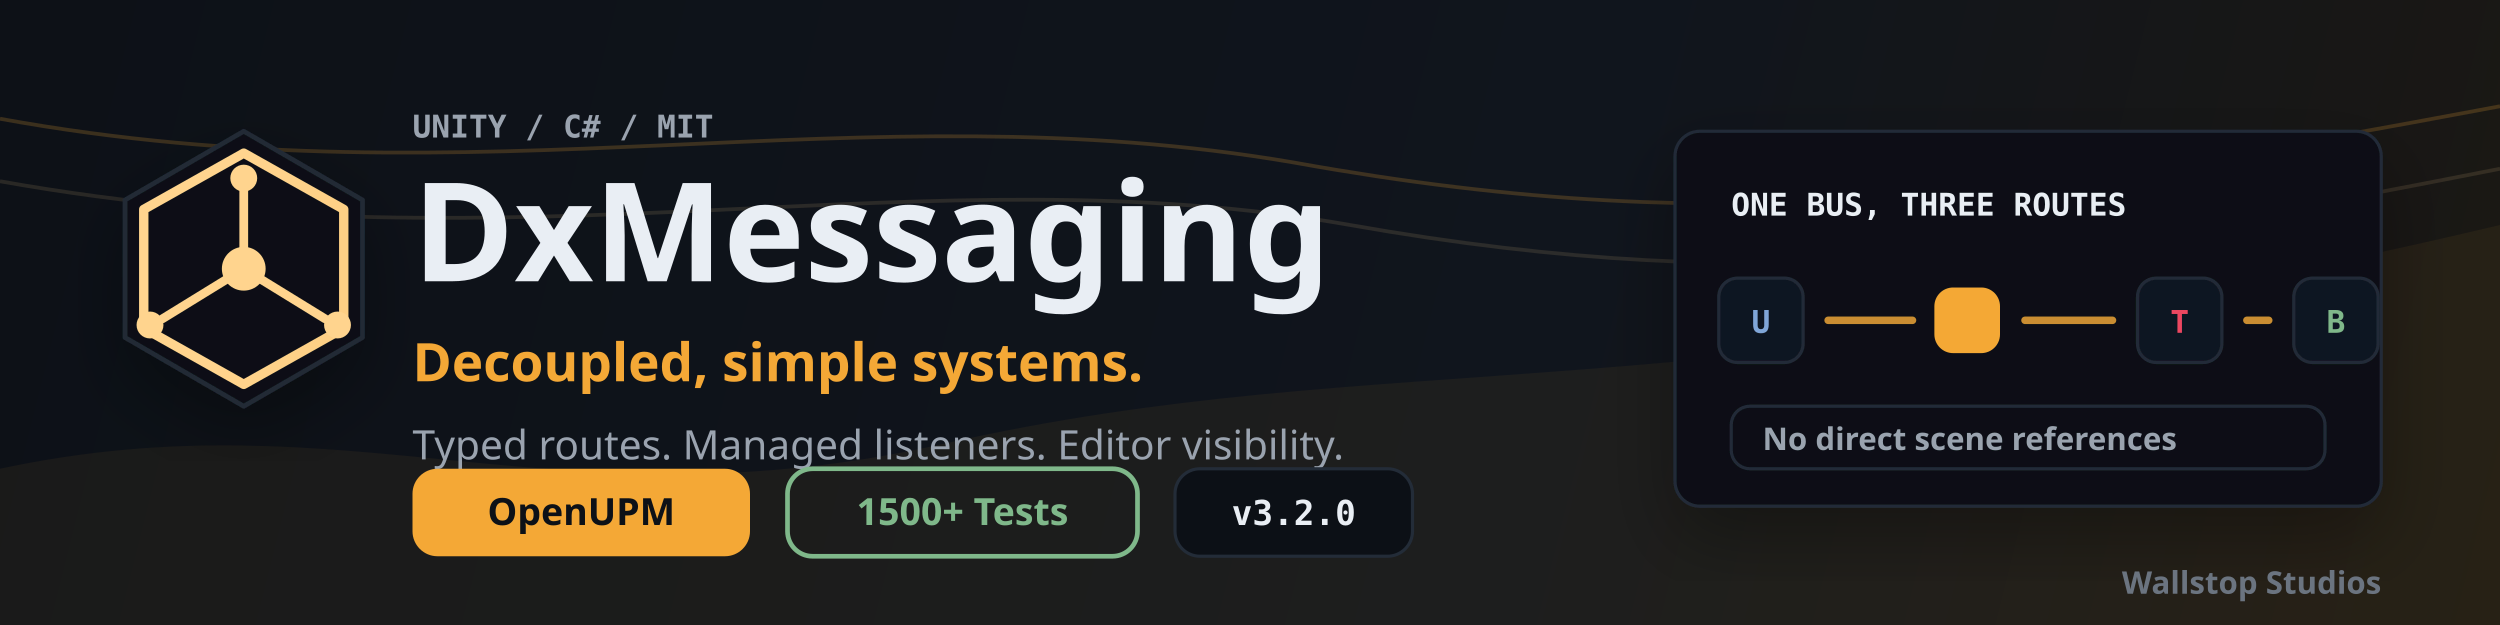
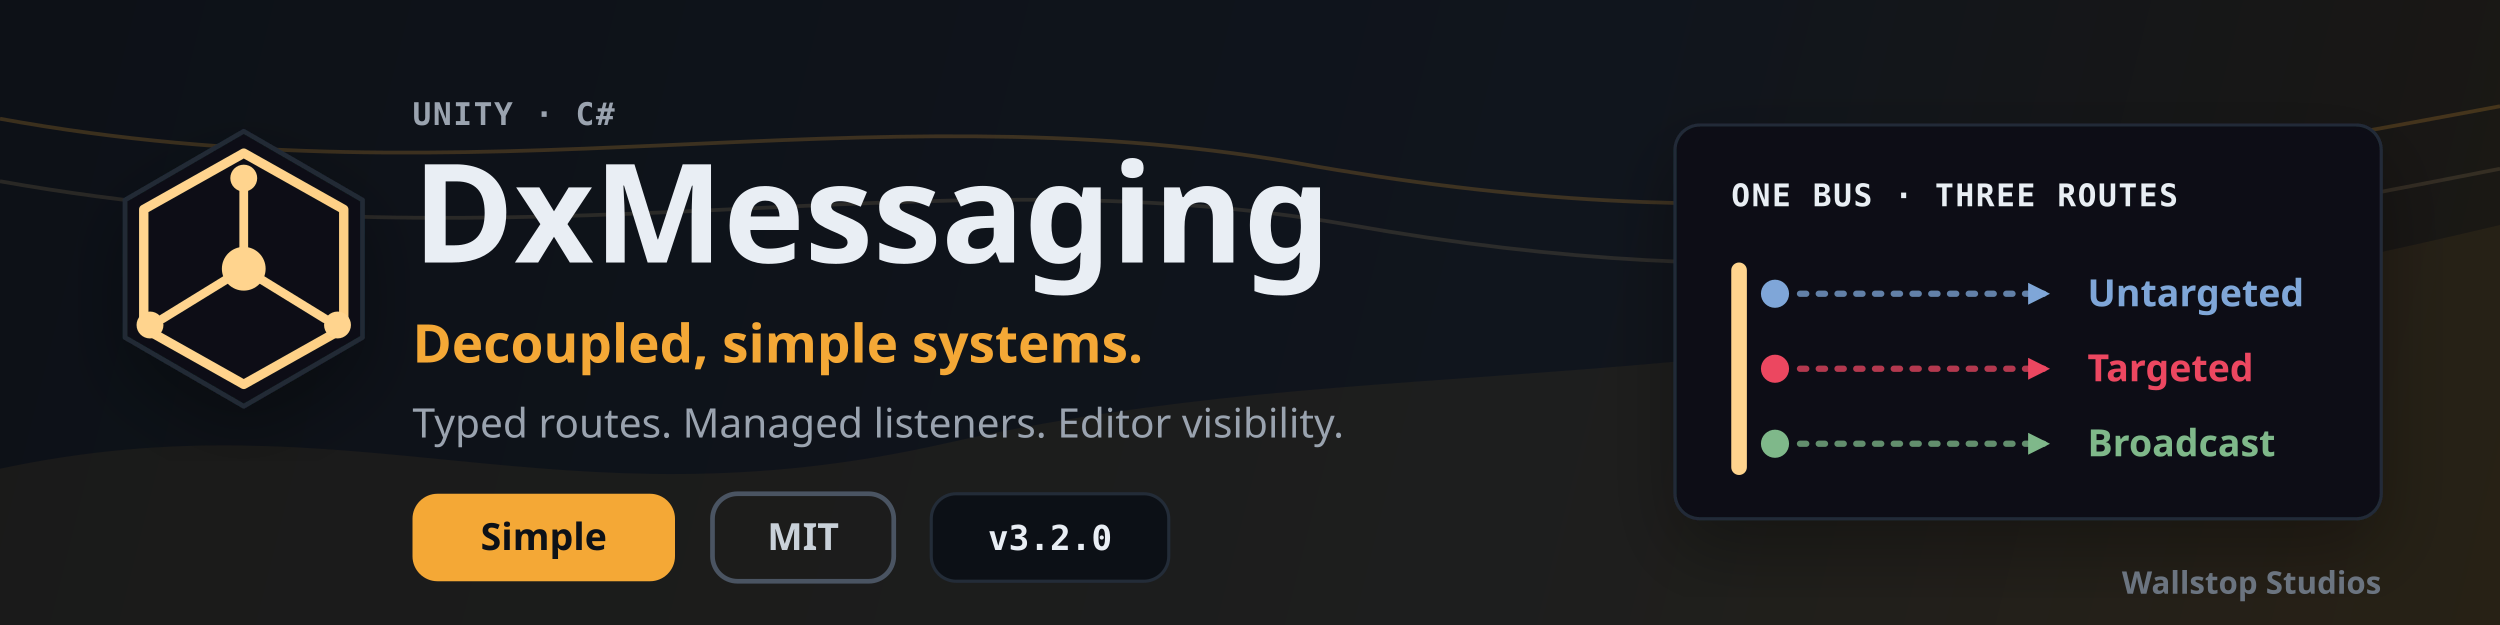
<svg xmlns="http://www.w3.org/2000/svg" viewBox="0 0 800 200" width="800" height="200" role="img" aria-labelledby="dxmsgBannerTitle" aria-describedby="dxmsgBannerDesc">
  <defs>
    <linearGradient id="dxBannerBackground" x1="0" y1="0" x2="800" y2="200" gradientUnits="userSpaceOnUse">
      <stop stop-color="#0d1117" />
      <stop offset="0.62" stop-color="#10151d" />
      <stop offset="1" stop-color="#1b1813" />
    </linearGradient>
    <linearGradient id="dxBannerAmber" x1="40" y1="32" x2="742" y2="164" gradientUnits="userSpaceOnUse">
      <stop stop-color="#ffd48e" />
      <stop offset="0.48" stop-color="#f4a836" />
      <stop offset="1" stop-color="#b07d1f" />
    </linearGradient>
    <filter id="dxBannerSoftShadow" x="-20%" y="-20%" width="140%" height="140%">
      <feDropShadow dx="0" dy="10" stdDeviation="12" flood-color="#000000" flood-opacity="0.32" />
    </filter>
  </defs>
  <rect width="800" height="200" fill="url(#dxBannerBackground)" />
  <path d="M0 150 C112 126 178 170 302 142 C444 110 538 134 800 72 L800 200 L0 200 Z" fill="#f4a836" opacity="0.06" />
  <path d="M0 38 C154 66 274 28 414 52 C558 78 650 62 800 34" fill="none" stroke="#f4a836" stroke-width="1.2" opacity="0.2" />
  <path d="M0 58 C168 88 296 48 432 72 C568 96 658 82 800 54" fill="none" stroke="#ffd48e" stroke-width="1.2" opacity="0.12" />
  <g transform="translate(34 42)" filter="url(#dxBannerSoftShadow)">
    <polygon points="44,0 82,22 82,66 44,88 6,66 6,22" fill="#0d1117" stroke="#222b36" stroke-width="1.5" stroke-linejoin="round" />
    <polygon points="44,7 76,25 76,63 44,81 12,63 12,25" fill="none" stroke="url(#dxBannerAmber)" stroke-width="3" stroke-linejoin="round" />
    <path d="M44 44 L44 18 M44 44 L70 60 M44 44 L18 60" stroke="#ffd48e" stroke-width="2.8" stroke-linecap="round" />
    <circle cx="44" cy="15" r="4.3" fill="#ffd48e" />
    <circle cx="74" cy="62" r="4.3" fill="#ffd48e" />
    <circle cx="14" cy="62" r="4.3" fill="#ffd48e" />
    <circle cx="44" cy="44" r="7" fill="#ffd48e" />
  </g>
-   <g transform="translate(132 44)">
-     <text x="0" y="0" font-family="'JetBrains Mono', 'SF Mono', monospace" font-size="10" font-weight="700" letter-spacing="0" fill="#9aa3af">UNITY / C# / MIT</text>
-     <text x="0" y="46" font-family="'Space Grotesk', 'IBM Plex Sans', 'Segoe UI', sans-serif" font-size="44" font-weight="700" letter-spacing="0" fill="#e9eef4">DxMessaging</text>
-     <text x="0" y="78" font-family="'IBM Plex Sans', 'Segoe UI', sans-serif" font-size="17" font-weight="700" letter-spacing="0" fill="#f4a836">Decoupled, simple systems.</text>
-     <text x="0" y="103" font-family="'IBM Plex Sans', 'Segoe UI', sans-serif" font-size="13" font-weight="500" letter-spacing="0" fill="#9aa3af">Typed routes. Managed listeners. Editor visibility.</text>
+   <g transform="translate(132 40)">
+     <text x="0" y="0" font-family="'JetBrains Mono', 'SF Mono', monospace" font-size="10" font-weight="700" letter-spacing="0.5" fill="#9aa3af">UNITY · C#</text>
+     <text x="0" y="44" font-family="'Space Grotesk', 'IBM Plex Sans', 'Segoe UI', sans-serif" font-size="44" font-weight="700" letter-spacing="0" fill="#e9eef4">DxMessaging</text>
+     <text x="0" y="76" font-family="'IBM Plex Sans', 'Segoe UI', sans-serif" font-size="17" font-weight="700" letter-spacing="0" fill="#f4a836">Decoupled, simple systems.</text>
+     <text x="0" y="100" font-family="'IBM Plex Sans', 'Segoe UI', sans-serif" font-size="13" font-weight="500" letter-spacing="0" fill="#9aa3af">Typed routes. Managed listeners. Editor visibility.</text>
  </g>
-   <g transform="translate(132 150)" font-family="'IBM Plex Sans', 'Segoe UI', sans-serif" font-size="12" font-weight="800">
-     <rect x="0" y="0" width="108" height="28" rx="8" fill="#f4a836" />
-     <text x="54" y="18" text-anchor="middle" fill="#0d1117">OpenUPM</text>
-     <rect x="120" y="0" width="112" height="28" rx="8" fill="none" stroke="#7fb88a" stroke-width="1.5" />
-     <text data-sync="test-count" x="176" y="18" text-anchor="middle" fill="#7fb88a">1500+ Tests</text>
-     <rect x="244" y="0" width="76" height="28" rx="8" fill="#0c1016" stroke="#232c38" stroke-width="1" />
-     <text data-sync="version" x="282" y="18" text-anchor="middle" font-family="'JetBrains Mono', 'SF Mono', monospace" font-size="11" font-weight="800" fill="#e9eef4">v3.2.0</text>
+   <g transform="translate(132 158)" font-family="'IBM Plex Sans', 'Segoe UI', sans-serif" font-size="12" font-weight="800">
+     <rect x="0" y="0" width="84" height="28" rx="8" fill="#f4a836" />
+     <text x="42" y="18" text-anchor="middle" fill="#0d1117">Simple</text>
+     <rect x="96" y="0" width="58" height="28" rx="8" fill="none" stroke="#4a5462" stroke-width="1.5" />
+     <text x="125" y="18" text-anchor="middle" fill="#c9d1d9">MIT</text>
+     <rect x="166" y="0" width="76" height="28" rx="8" fill="#0c1016" stroke="#232c38" stroke-width="1" />
+     <text data-sync="version" x="204" y="18" text-anchor="middle" font-family="'JetBrains Mono', 'SF Mono', monospace" font-size="11" font-weight="800" fill="#e9eef4">v3.2.0</text>
  </g>
-   <g transform="translate(536 42)" filter="url(#dxBannerSoftShadow)">
-     <rect x="0" y="0" width="226" height="120" rx="8" fill="#0c1016" stroke="#232c38" />
-     <text x="18" y="27" font-family="'JetBrains Mono', 'SF Mono', monospace" font-size="10" font-weight="800" letter-spacing="0" fill="#e9eef4">ONE BUS, THREE ROUTES</text>
-     <g transform="translate(14 47)">
-       <rect x="0" y="0" width="27" height="27" rx="6" fill="#111823" stroke="#232c38" />
-       <text x="13.5" y="17.5" text-anchor="middle" font-family="'JetBrains Mono', 'SF Mono', monospace" font-size="10" font-weight="800" fill="#7fa6d8">U</text>
-       <line x1="35" y1="13.5" x2="62" y2="13.5" stroke="#f4a836" stroke-width="2.4" stroke-linecap="round" opacity="0.82" />
-       <rect x="69" y="3" width="21" height="21" rx="6" fill="#f4a836" />
-       <line x1="98" y1="13.5" x2="126" y2="13.5" stroke="#f4a836" stroke-width="2.4" stroke-linecap="round" opacity="0.82" />
-       <rect x="134" y="0" width="27" height="27" rx="6" fill="#111823" stroke="#232c38" />
-       <text x="147.5" y="17.5" text-anchor="middle" font-family="'JetBrains Mono', 'SF Mono', monospace" font-size="10" font-weight="800" fill="#ec4661">T</text>
-       <line x1="169" y1="13.5" x2="176" y2="13.5" stroke="#f4a836" stroke-width="2.4" stroke-linecap="round" opacity="0.82" />
-       <rect x="184" y="0" width="27" height="27" rx="6" fill="#111823" stroke="#232c38" />
-       <text x="197.5" y="17.5" text-anchor="middle" font-family="'JetBrains Mono', 'SF Mono', monospace" font-size="10" font-weight="800" fill="#7fb88a">B</text>
-     </g>
-     <g transform="translate(18 88)" font-family="'IBM Plex Sans', 'Segoe UI', sans-serif" font-size="10" font-weight="700">
-       <rect x="0" y="0" width="190" height="20" rx="6" fill="none" stroke="#232c38" />
-       <text x="10" y="14" fill="#9aa3af">No direct scene references</text>
+   <g transform="translate(536 40)" filter="url(#dxBannerSoftShadow)">
+     <rect x="0" y="0" width="226" height="126" rx="8" fill="#0c1016" stroke="#232c38" />
+     <text x="18" y="26" font-family="'JetBrains Mono', 'SF Mono', monospace" font-size="10" font-weight="800" letter-spacing="0.5" fill="#e9eef4">ONE BUS · THREE ROUTES</text>
+     <rect x="18" y="44" width="5" height="68" rx="2.5" fill="url(#dxBannerAmber)" />
+     <g font-family="'IBM Plex Sans', 'Segoe UI', sans-serif" font-size="12" font-weight="700">
+       <g>
+         <circle cx="32" cy="54" r="4.5" fill="#7fa6d8" />
+         <line x1="40" y1="54" x2="118" y2="54" stroke="#7fa6d8" stroke-width="2" stroke-linecap="round" stroke-dasharray="2 4" opacity="0.75" />
+         <polygon points="120,54 113,50.5 113,57.5" fill="#7fa6d8" />
+         <text x="132" y="58" fill="#7fa6d8">Untargeted</text>
+       </g>
+       <g>
+         <circle cx="32" cy="78" r="4.5" fill="#ec4661" />
+         <line x1="40" y1="78" x2="118" y2="78" stroke="#ec4661" stroke-width="2" stroke-linecap="round" stroke-dasharray="2 4" opacity="0.75" />
+         <polygon points="120,78 113,74.5 113,81.5" fill="#ec4661" />
+         <text x="132" y="82" fill="#ec4661">Targeted</text>
+       </g>
+       <g>
+         <circle cx="32" cy="102" r="4.5" fill="#7fb88a" />
+         <line x1="40" y1="102" x2="118" y2="102" stroke="#7fb88a" stroke-width="2" stroke-linecap="round" stroke-dasharray="2 4" opacity="0.75" />
+         <polygon points="120,102 113,98.5 113,105.5" fill="#7fb88a" />
+         <text x="132" y="106" fill="#7fb88a">Broadcast</text>
+       </g>
    </g>
  </g>
  <text x="762" y="190" text-anchor="end" font-family="'IBM Plex Sans', 'Segoe UI', sans-serif" font-size="10" font-weight="700" letter-spacing="0" fill="#6b7480">Wallstop Studios</text>
</svg>
